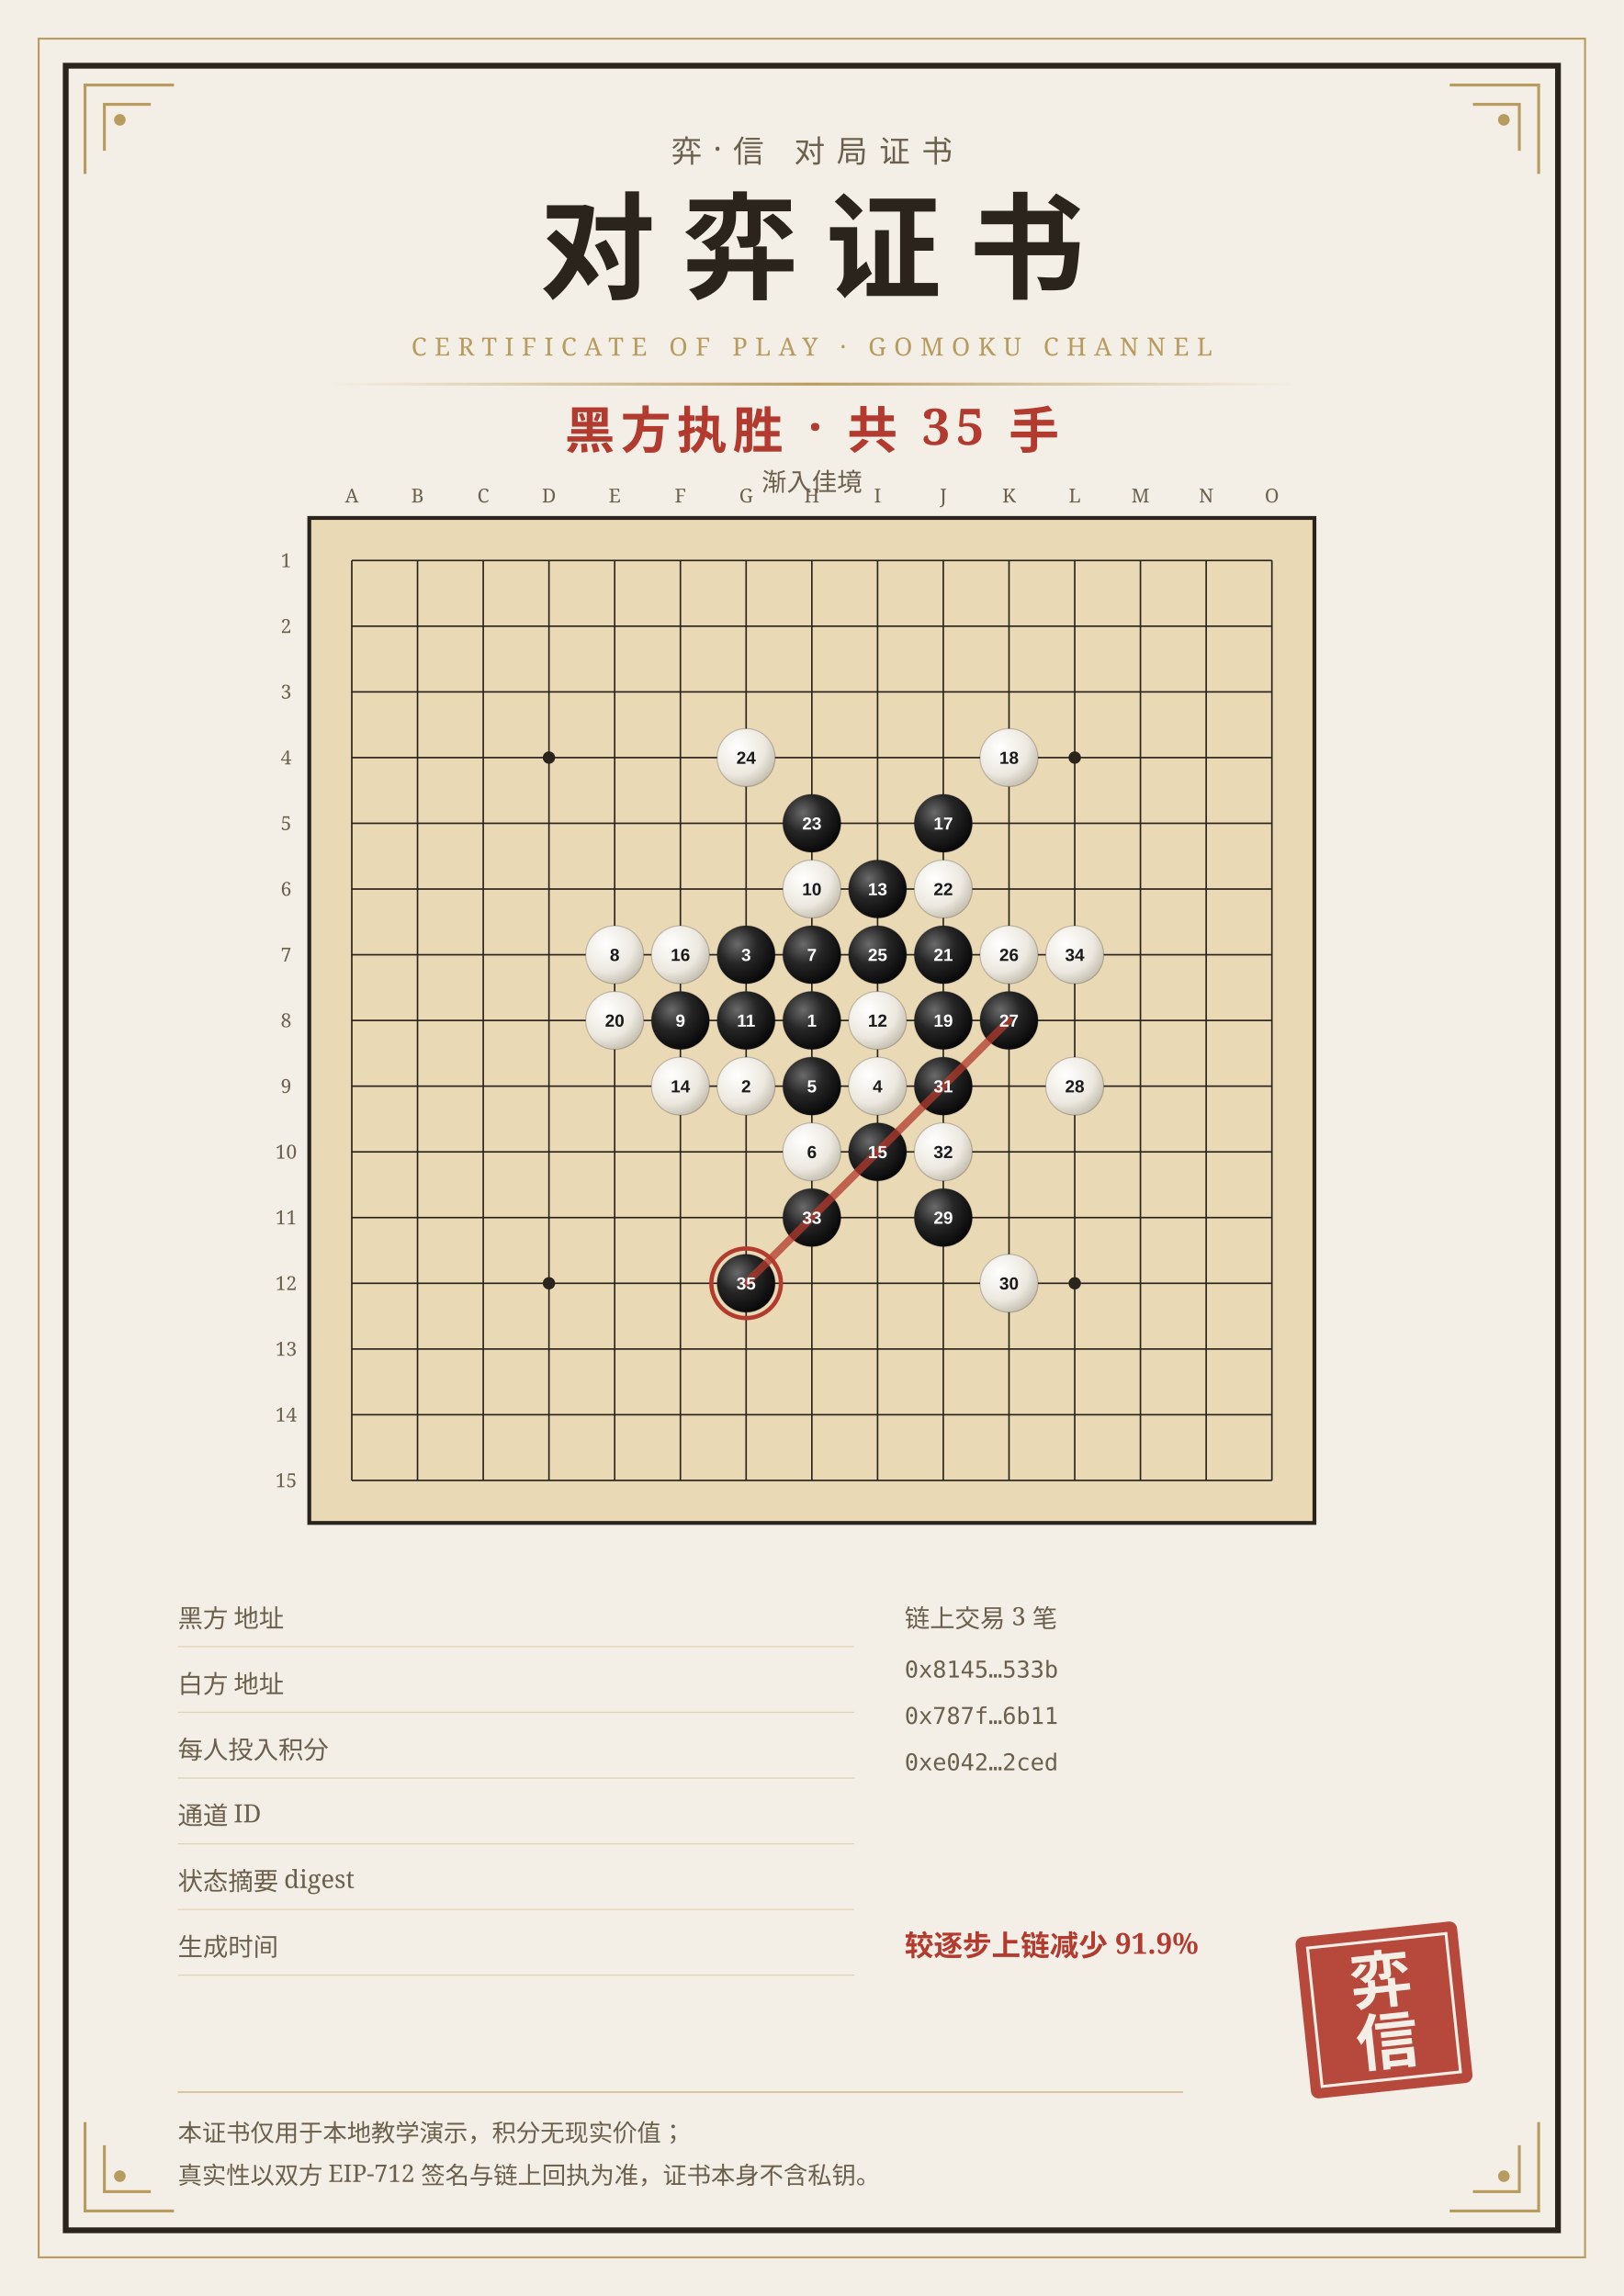
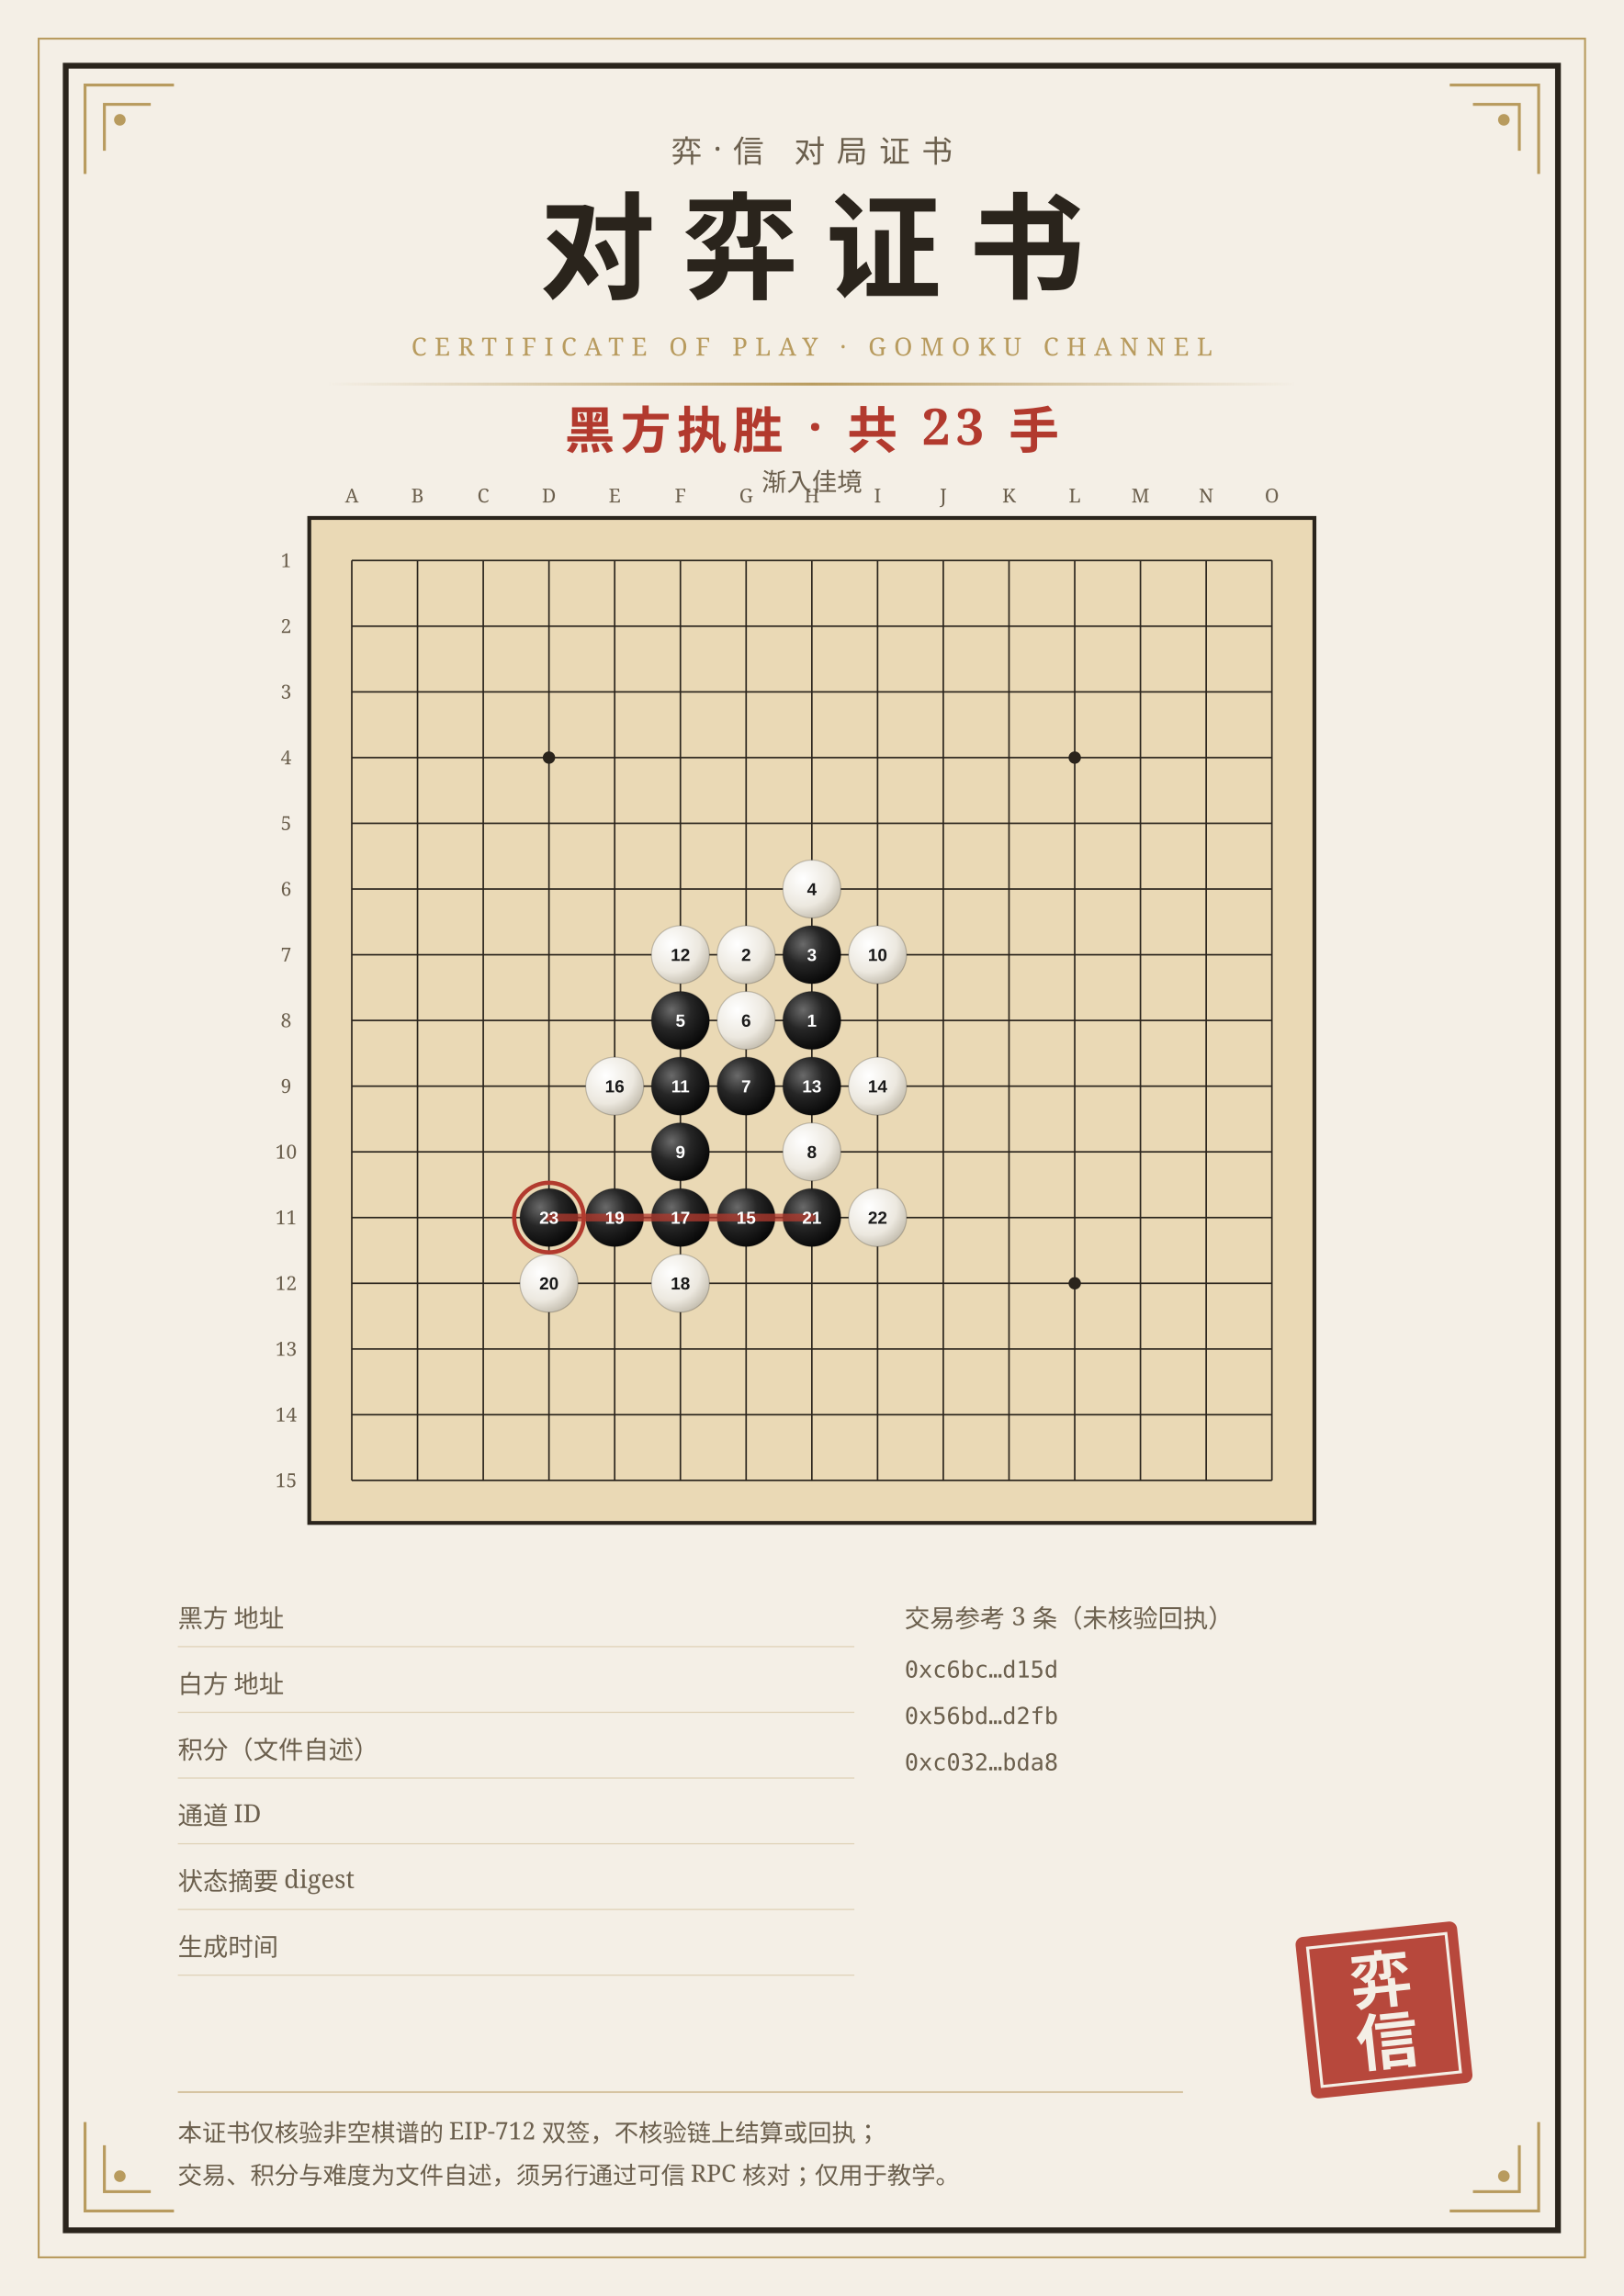
<svg xmlns="http://www.w3.org/2000/svg" viewBox="0 0 840 1188" width="840" height="1188" role="img">
  <defs>
    <radialGradient id="stoneBlack" cx="35%" cy="32%" r="75%">
      <stop offset="0" stop-color="#6a6a6a" />
      <stop offset="0.45" stop-color="#262626" />
      <stop offset="1" stop-color="#050505" />
    </radialGradient>
    <radialGradient id="stoneWhite" cx="35%" cy="32%" r="80%">
      <stop offset="0" stop-color="#ffffff" />
      <stop offset="0.6" stop-color="#ece8df" />
      <stop offset="1" stop-color="#b9b2a2" />
    </radialGradient>
    <linearGradient id="goldLine" x1="0" y1="0" x2="1" y2="0">
      <stop offset="0" stop-color="#b89b5e" stop-opacity="0" />
      <stop offset="0.5" stop-color="#b89b5e" />
      <stop offset="1" stop-color="#b89b5e" stop-opacity="0" />
    </linearGradient>
  </defs>
  <rect width="840" height="1188" fill="#f4efe6" />
  <rect x="20" y="20" width="800" height="1148" fill="none" stroke="#b89b5e" stroke-width="1" />
  <rect x="34" y="34" width="772" height="1120" fill="none" stroke="#2a241c" stroke-width="3" />
  <g transform="translate(44 44) scale(1 1)">
    <path d="M0 46 V0 H46 M10 34 V10 H34" fill="none" stroke="#b89b5e" stroke-width="1.5" />
    <circle cx="18" cy="18" r="3" fill="#b89b5e" />
  </g>
  <g transform="translate(796 44) scale(-1 1)">
    <path d="M0 46 V0 H46 M10 34 V10 H34" fill="none" stroke="#b89b5e" stroke-width="1.5" />
    <circle cx="18" cy="18" r="3" fill="#b89b5e" />
  </g>
  <g transform="translate(44 1144) scale(1 -1)">
    <path d="M0 46 V0 H46 M10 34 V10 H34" fill="none" stroke="#b89b5e" stroke-width="1.5" />
    <circle cx="18" cy="18" r="3" fill="#b89b5e" />
  </g>
  <g transform="translate(796 1144) scale(-1 -1)">
    <path d="M0 46 V0 H46 M10 34 V10 H34" fill="none" stroke="#b89b5e" stroke-width="1.5" />
    <circle cx="18" cy="18" r="3" fill="#b89b5e" />
  </g>
  <text x="420" y="84" text-anchor="middle" font-size="16" letter-spacing="6" fill="#6b5f4d" font-family="&quot;Songti SC&quot;,&quot;Noto Serif SC&quot;,&quot;STSong&quot;,&quot;SimSun&quot;,serif">弈·信 对局证书</text>
  <text x="420" y="150" text-anchor="middle" font-size="60" font-weight="700" letter-spacing="14" fill="#2a241c" font-family="&quot;Songti SC&quot;,&quot;Noto Serif SC&quot;,&quot;STSong&quot;,&quot;SimSun&quot;,serif">对弈证书</text>
  <text x="420" y="184" text-anchor="middle" font-size="13" letter-spacing="4" fill="#b89b5e" font-family="&quot;Songti SC&quot;,&quot;Noto Serif SC&quot;,&quot;STSong&quot;,&quot;SimSun&quot;,serif">CERTIFICATE OF PLAY · GOMOKU CHANNEL</text>
  <rect x="170" y="198" width="500" height="1.5" fill="url(#goldLine)" />
-   <text x="420" y="232" text-anchor="middle" font-size="26" font-weight="700" letter-spacing="3" fill="#b23a2e" font-family="&quot;Songti SC&quot;,&quot;Noto Serif SC&quot;,&quot;STSong&quot;,&quot;SimSun&quot;,serif">黑方执胜 · 共 35 手</text>
+   <text x="420" y="232" text-anchor="middle" font-size="26" font-weight="700" letter-spacing="3" fill="#b23a2e" font-family="&quot;Songti SC&quot;,&quot;Noto Serif SC&quot;,&quot;STSong&quot;,&quot;SimSun&quot;,serif">黑方执胜 · 共 23 手</text>
  <text x="420" y="254" text-anchor="middle" font-size="13" fill="#6b5f4d" font-family="&quot;Songti SC&quot;,&quot;Noto Serif SC&quot;,&quot;STSong&quot;,&quot;SimSun&quot;,serif">渐入佳境</text>
  <rect x="160" y="268" width="520" height="520" fill="#ead9b5" stroke="#2a241c" stroke-width="2" />
  <path d="M182 290H658M182 290V766M182 324H658M216 290V766M182 358H658M250 290V766M182 392H658M284 290V766M182 426H658M318 290V766M182 460H658M352 290V766M182 494H658M386 290V766M182 528H658M420 290V766M182 562H658M454 290V766M182 596H658M488 290V766M182 630H658M522 290V766M182 664H658M556 290V766M182 698H658M590 290V766M182 732H658M624 290V766M182 766H658M658 290V766" fill="none" stroke="#2a241c" stroke-width="0.8" />
  <circle cx="284" cy="392" r="3.2" fill="#2a241c" />
  <circle cx="556" cy="392" r="3.2" fill="#2a241c" />
  <circle cx="420" cy="528" r="3.2" fill="#2a241c" />
  <circle cx="284" cy="664" r="3.2" fill="#2a241c" />
  <circle cx="556" cy="664" r="3.2" fill="#2a241c" />
  <g font-size="10" fill="#6b5f4d" font-family="&quot;Songti SC&quot;,&quot;Noto Serif SC&quot;,&quot;STSong&quot;,&quot;SimSun&quot;,serif">
    <text x="182" y="260" text-anchor="middle">A</text>
    <text x="148" y="293.5" text-anchor="middle">1</text>
    <text x="216" y="260" text-anchor="middle">B</text>
    <text x="148" y="327.5" text-anchor="middle">2</text>
    <text x="250" y="260" text-anchor="middle">C</text>
    <text x="148" y="361.5" text-anchor="middle">3</text>
    <text x="284" y="260" text-anchor="middle">D</text>
    <text x="148" y="395.5" text-anchor="middle">4</text>
    <text x="318" y="260" text-anchor="middle">E</text>
    <text x="148" y="429.5" text-anchor="middle">5</text>
    <text x="352" y="260" text-anchor="middle">F</text>
    <text x="148" y="463.5" text-anchor="middle">6</text>
    <text x="386" y="260" text-anchor="middle">G</text>
    <text x="148" y="497.5" text-anchor="middle">7</text>
    <text x="420" y="260" text-anchor="middle">H</text>
    <text x="148" y="531.5" text-anchor="middle">8</text>
    <text x="454" y="260" text-anchor="middle">I</text>
    <text x="148" y="565.5" text-anchor="middle">9</text>
    <text x="488" y="260" text-anchor="middle">J</text>
    <text x="148" y="599.5" text-anchor="middle">10</text>
    <text x="522" y="260" text-anchor="middle">K</text>
    <text x="148" y="633.5" text-anchor="middle">11</text>
    <text x="556" y="260" text-anchor="middle">L</text>
    <text x="148" y="667.5" text-anchor="middle">12</text>
    <text x="590" y="260" text-anchor="middle">M</text>
    <text x="148" y="701.5" text-anchor="middle">13</text>
    <text x="624" y="260" text-anchor="middle">N</text>
    <text x="148" y="735.5" text-anchor="middle">14</text>
    <text x="658" y="260" text-anchor="middle">O</text>
    <text x="148" y="769.5" text-anchor="middle">15</text>
  </g>
  <g stroke="#00000033" stroke-width="0.6">
    <circle cx="420" cy="528" r="15" fill="url(#stoneBlack)" />
-     <circle cx="386" cy="562" r="15" fill="url(#stoneWhite)" />
-     <circle cx="386" cy="494" r="15" fill="url(#stoneBlack)" />
+     <circle cx="386" cy="494" r="15" fill="url(#stoneWhite)" />
+     <circle cx="420" cy="494" r="15" fill="url(#stoneBlack)" />
+     <circle cx="420" cy="460" r="15" fill="url(#stoneWhite)" />
+     <circle cx="352" cy="528" r="15" fill="url(#stoneBlack)" />
+     <circle cx="386" cy="528" r="15" fill="url(#stoneWhite)" />
+     <circle cx="386" cy="562" r="15" fill="url(#stoneBlack)" />
+     <circle cx="420" cy="596" r="15" fill="url(#stoneWhite)" />
+     <circle cx="352" cy="596" r="15" fill="url(#stoneBlack)" />
+     <circle cx="454" cy="494" r="15" fill="url(#stoneWhite)" />
+     <circle cx="352" cy="562" r="15" fill="url(#stoneBlack)" />
+     <circle cx="352" cy="494" r="15" fill="url(#stoneWhite)" />
+     <circle cx="420" cy="562" r="15" fill="url(#stoneBlack)" />
    <circle cx="454" cy="562" r="15" fill="url(#stoneWhite)" />
-     <circle cx="420" cy="562" r="15" fill="url(#stoneBlack)" />
-     <circle cx="420" cy="596" r="15" fill="url(#stoneWhite)" />
-     <circle cx="420" cy="494" r="15" fill="url(#stoneBlack)" />
-     <circle cx="318" cy="494" r="15" fill="url(#stoneWhite)" />
-     <circle cx="352" cy="528" r="15" fill="url(#stoneBlack)" />
-     <circle cx="420" cy="460" r="15" fill="url(#stoneWhite)" />
-     <circle cx="386" cy="528" r="15" fill="url(#stoneBlack)" />
-     <circle cx="454" cy="528" r="15" fill="url(#stoneWhite)" />
-     <circle cx="454" cy="460" r="15" fill="url(#stoneBlack)" />
-     <circle cx="352" cy="562" r="15" fill="url(#stoneWhite)" />
-     <circle cx="454" cy="596" r="15" fill="url(#stoneBlack)" />
-     <circle cx="352" cy="494" r="15" fill="url(#stoneWhite)" />
-     <circle cx="488" cy="426" r="15" fill="url(#stoneBlack)" />
-     <circle cx="522" cy="392" r="15" fill="url(#stoneWhite)" />
-     <circle cx="488" cy="528" r="15" fill="url(#stoneBlack)" />
-     <circle cx="318" cy="528" r="15" fill="url(#stoneWhite)" />
-     <circle cx="488" cy="494" r="15" fill="url(#stoneBlack)" />
-     <circle cx="488" cy="460" r="15" fill="url(#stoneWhite)" />
-     <circle cx="420" cy="426" r="15" fill="url(#stoneBlack)" />
-     <circle cx="386" cy="392" r="15" fill="url(#stoneWhite)" />
-     <circle cx="454" cy="494" r="15" fill="url(#stoneBlack)" />
-     <circle cx="522" cy="494" r="15" fill="url(#stoneWhite)" />
-     <circle cx="522" cy="528" r="15" fill="url(#stoneBlack)" />
-     <circle cx="556" cy="562" r="15" fill="url(#stoneWhite)" />
-     <circle cx="488" cy="630" r="15" fill="url(#stoneBlack)" />
-     <circle cx="522" cy="664" r="15" fill="url(#stoneWhite)" />
-     <circle cx="488" cy="562" r="15" fill="url(#stoneBlack)" />
-     <circle cx="488" cy="596" r="15" fill="url(#stoneWhite)" />
+     <circle cx="386" cy="630" r="15" fill="url(#stoneBlack)" />
+     <circle cx="318" cy="562" r="15" fill="url(#stoneWhite)" />
+     <circle cx="352" cy="630" r="15" fill="url(#stoneBlack)" />
+     <circle cx="352" cy="664" r="15" fill="url(#stoneWhite)" />
+     <circle cx="318" cy="630" r="15" fill="url(#stoneBlack)" />
+     <circle cx="284" cy="664" r="15" fill="url(#stoneWhite)" />
    <circle cx="420" cy="630" r="15" fill="url(#stoneBlack)" />
-     <circle cx="556" cy="494" r="15" fill="url(#stoneWhite)" />
-     <circle cx="386" cy="664" r="15" fill="url(#stoneBlack)" />
+     <circle cx="454" cy="630" r="15" fill="url(#stoneWhite)" />
+     <circle cx="284" cy="630" r="15" fill="url(#stoneBlack)" />
  </g>
-   <line x1="522" y1="528" x2="386" y2="664" stroke="#b23a2e" stroke-width="4" stroke-linecap="round" stroke-opacity="0.75" />
-   <circle cx="386" cy="664" r="18" fill="none" stroke="#b23a2e" stroke-width="2.2" />
+   <line x1="284" y1="630" x2="420" y2="630" stroke="#b23a2e" stroke-width="4" stroke-linecap="round" stroke-opacity="0.75" />
+   <circle cx="284" cy="630" r="18" fill="none" stroke="#b23a2e" stroke-width="2.2" />
  <g text-anchor="middle" font-size="9" font-weight="700" font-family="Arial,Helvetica,sans-serif" fill="#ffffff">
    <text x="420" y="531.2">1</text>
-     <text x="386" y="497.2">3</text>
-     <text x="420" y="565.2">5</text>
-     <text x="420" y="497.2">7</text>
-     <text x="352" y="531.2">9</text>
-     <text x="386" y="531.2">11</text>
-     <text x="454" y="463.2">13</text>
-     <text x="454" y="599.2">15</text>
-     <text x="488" y="429.2">17</text>
-     <text x="488" y="531.2">19</text>
-     <text x="488" y="497.2">21</text>
-     <text x="420" y="429.2">23</text>
-     <text x="454" y="497.2">25</text>
-     <text x="522" y="531.2">27</text>
-     <text x="488" y="633.2">29</text>
-     <text x="488" y="565.2">31</text>
-     <text x="420" y="633.2">33</text>
-     <text x="386" y="667.2">35</text>
+     <text x="420" y="497.2">3</text>
+     <text x="352" y="531.2">5</text>
+     <text x="386" y="565.2">7</text>
+     <text x="352" y="599.2">9</text>
+     <text x="352" y="565.2">11</text>
+     <text x="420" y="565.2">13</text>
+     <text x="386" y="633.2">15</text>
+     <text x="352" y="633.2">17</text>
+     <text x="318" y="633.2">19</text>
+     <text x="420" y="633.2">21</text>
+     <text x="284" y="633.2">23</text>
  </g>
  <g text-anchor="middle" font-size="9" font-weight="700" font-family="Arial,Helvetica,sans-serif" fill="#1a1a1a">
-     <text x="386" y="565.2">2</text>
-     <text x="454" y="565.2">4</text>
-     <text x="420" y="599.2">6</text>
-     <text x="318" y="497.2">8</text>
-     <text x="420" y="463.2">10</text>
-     <text x="454" y="531.2">12</text>
-     <text x="352" y="565.2">14</text>
-     <text x="352" y="497.2">16</text>
-     <text x="522" y="395.2">18</text>
-     <text x="318" y="531.2">20</text>
-     <text x="488" y="463.2">22</text>
-     <text x="386" y="395.2">24</text>
-     <text x="522" y="497.2">26</text>
-     <text x="556" y="565.2">28</text>
-     <text x="522" y="667.2">30</text>
-     <text x="488" y="599.2">32</text>
-     <text x="556" y="497.2">34</text>
+     <text x="386" y="497.2">2</text>
+     <text x="420" y="463.2">4</text>
+     <text x="386" y="531.2">6</text>
+     <text x="420" y="599.2">8</text>
+     <text x="454" y="497.2">10</text>
+     <text x="352" y="497.2">12</text>
+     <text x="454" y="565.2">14</text>
+     <text x="318" y="565.2">16</text>
+     <text x="352" y="667.2">18</text>
+     <text x="284" y="667.2">20</text>
+     <text x="454" y="633.2">22</text>
  </g>
  <text x="92" y="842" font-size="13" fill="#6b5f4d" font-family="&quot;Songti SC&quot;,&quot;Noto Serif SC&quot;,&quot;STSong&quot;,&quot;SimSun&quot;,serif">黑方 地址</text>
  <text x="212" y="842" font-family="Consolas,Menlo,monospace" font-size="13" fill="#2a241c" />
  <line x1="92" y1="852" x2="442" y2="852" stroke="#b89b5e" stroke-opacity="0.35" stroke-width="0.6" />
  <text x="92" y="876" font-size="13" fill="#6b5f4d" font-family="&quot;Songti SC&quot;,&quot;Noto Serif SC&quot;,&quot;STSong&quot;,&quot;SimSun&quot;,serif">白方 地址</text>
  <text x="212" y="876" font-family="Consolas,Menlo,monospace" font-size="13" fill="#2a241c" />
  <line x1="92" y1="886" x2="442" y2="886" stroke="#b89b5e" stroke-opacity="0.35" stroke-width="0.6" />
-   <text x="92" y="910" font-size="13" fill="#6b5f4d" font-family="&quot;Songti SC&quot;,&quot;Noto Serif SC&quot;,&quot;STSong&quot;,&quot;SimSun&quot;,serif">每人投入积分</text>
+   <text x="92" y="910" font-size="13" fill="#6b5f4d" font-family="&quot;Songti SC&quot;,&quot;Noto Serif SC&quot;,&quot;STSong&quot;,&quot;SimSun&quot;,serif">积分（文件自述）</text>
  <text x="212" y="910" font-family="&quot;Songti SC&quot;,&quot;Noto Serif SC&quot;,&quot;STSong&quot;,&quot;SimSun&quot;,serif" font-size="14" fill="#2a241c" />
  <line x1="92" y1="920" x2="442" y2="920" stroke="#b89b5e" stroke-opacity="0.35" stroke-width="0.6" />
  <text x="92" y="944" font-size="13" fill="#6b5f4d" font-family="&quot;Songti SC&quot;,&quot;Noto Serif SC&quot;,&quot;STSong&quot;,&quot;SimSun&quot;,serif">通道 ID</text>
  <text x="212" y="944" font-family="Consolas,Menlo,monospace" font-size="13" fill="#2a241c" />
  <line x1="92" y1="954" x2="442" y2="954" stroke="#b89b5e" stroke-opacity="0.35" stroke-width="0.6" />
  <text x="92" y="978" font-size="13" fill="#6b5f4d" font-family="&quot;Songti SC&quot;,&quot;Noto Serif SC&quot;,&quot;STSong&quot;,&quot;SimSun&quot;,serif">状态摘要 digest</text>
  <text x="212" y="978" font-family="Consolas,Menlo,monospace" font-size="13" fill="#2a241c" />
  <line x1="92" y1="988" x2="442" y2="988" stroke="#b89b5e" stroke-opacity="0.35" stroke-width="0.6" />
  <text x="92" y="1012" font-size="13" fill="#6b5f4d" font-family="&quot;Songti SC&quot;,&quot;Noto Serif SC&quot;,&quot;STSong&quot;,&quot;SimSun&quot;,serif">生成时间</text>
  <text x="212" y="1012" font-family="&quot;Songti SC&quot;,&quot;Noto Serif SC&quot;,&quot;STSong&quot;,&quot;SimSun&quot;,serif" font-size="14" fill="#2a241c" />
  <line x1="92" y1="1022" x2="442" y2="1022" stroke="#b89b5e" stroke-opacity="0.35" stroke-width="0.6" />
-   <text x="468" y="842" font-size="13" fill="#6b5f4d" font-family="&quot;Songti SC&quot;,&quot;Noto Serif SC&quot;,&quot;STSong&quot;,&quot;SimSun&quot;,serif">链上交易 3 笔</text>
+   <text x="468" y="842" font-size="13" fill="#6b5f4d" font-family="&quot;Songti SC&quot;,&quot;Noto Serif SC&quot;,&quot;STSong&quot;,&quot;SimSun&quot;,serif">交易参考 3 条（未核验回执）</text>
  <text x="468" y="868" font-size="13" fill="#2a241c" font-family="&quot;Songti SC&quot;,&quot;Noto Serif SC&quot;,&quot;STSong&quot;,&quot;SimSun&quot;,serif">
-     <tspan font-family="Consolas,Menlo,monospace" font-size="12" fill="#6b5f4d">0x8145…533b</tspan>
+     <tspan font-family="Consolas,Menlo,monospace" font-size="12" fill="#6b5f4d">0xc6bc…d15d</tspan>
  </text>
  <text x="468" y="892" font-size="13" fill="#2a241c" font-family="&quot;Songti SC&quot;,&quot;Noto Serif SC&quot;,&quot;STSong&quot;,&quot;SimSun&quot;,serif">
-     <tspan font-family="Consolas,Menlo,monospace" font-size="12" fill="#6b5f4d">0x787f…6b11</tspan>
+     <tspan font-family="Consolas,Menlo,monospace" font-size="12" fill="#6b5f4d">0x56bd…d2fb</tspan>
  </text>
  <text x="468" y="916" font-size="13" fill="#2a241c" font-family="&quot;Songti SC&quot;,&quot;Noto Serif SC&quot;,&quot;STSong&quot;,&quot;SimSun&quot;,serif">
-     <tspan font-family="Consolas,Menlo,monospace" font-size="12" fill="#6b5f4d">0xe042…2ced</tspan>
+     <tspan font-family="Consolas,Menlo,monospace" font-size="12" fill="#6b5f4d">0xc032…bda8</tspan>
  </text>
-   <text x="468" y="1012" font-size="15" font-weight="700" fill="#b23a2e" font-family="&quot;Songti SC&quot;,&quot;Noto Serif SC&quot;,&quot;STSong&quot;,&quot;SimSun&quot;,serif">较逐步上链减少 91.9%</text>
  <g transform="rotate(-6 716 1040)">
    <rect x="674" y="998" width="84" height="84" rx="4" fill="#b23a2e" fill-opacity="0.92" />
    <rect x="680" y="1004" width="72" height="72" fill="none" stroke="#f4efe6" stroke-width="1.5" />
    <text x="716" y="1036" text-anchor="middle" font-size="32" font-weight="700" fill="#f4efe6" font-family="&quot;Songti SC&quot;,&quot;Noto Serif SC&quot;,&quot;STSong&quot;,&quot;SimSun&quot;,serif">弈</text>
    <text x="716" y="1068" text-anchor="middle" font-size="32" font-weight="700" fill="#f4efe6" font-family="&quot;Songti SC&quot;,&quot;Noto Serif SC&quot;,&quot;STSong&quot;,&quot;SimSun&quot;,serif">信</text>
  </g>
  <rect x="92" y="1082" width="520" height="1" fill="#b89b5e" fill-opacity="0.5" />
-   <text x="92" y="1108" font-size="12.5" fill="#6b5f4d" font-family="&quot;Songti SC&quot;,&quot;Noto Serif SC&quot;,&quot;STSong&quot;,&quot;SimSun&quot;,serif">本证书仅用于本地教学演示，积分无现实价值；</text>
-   <text x="92" y="1130" font-size="12.5" fill="#6b5f4d" font-family="&quot;Songti SC&quot;,&quot;Noto Serif SC&quot;,&quot;STSong&quot;,&quot;SimSun&quot;,serif">真实性以双方 EIP-712 签名与链上回执为准，证书本身不含私钥。</text>
+   <text x="92" y="1108" font-size="12.5" fill="#6b5f4d" font-family="&quot;Songti SC&quot;,&quot;Noto Serif SC&quot;,&quot;STSong&quot;,&quot;SimSun&quot;,serif">本证书仅核验非空棋谱的 EIP-712 双签，不核验链上结算或回执；</text>
+   <text x="92" y="1130" font-size="12.5" fill="#6b5f4d" font-family="&quot;Songti SC&quot;,&quot;Noto Serif SC&quot;,&quot;STSong&quot;,&quot;SimSun&quot;,serif">交易、积分与难度为文件自述，须另行通过可信 RPC 核对；仅用于教学。</text>
</svg>
